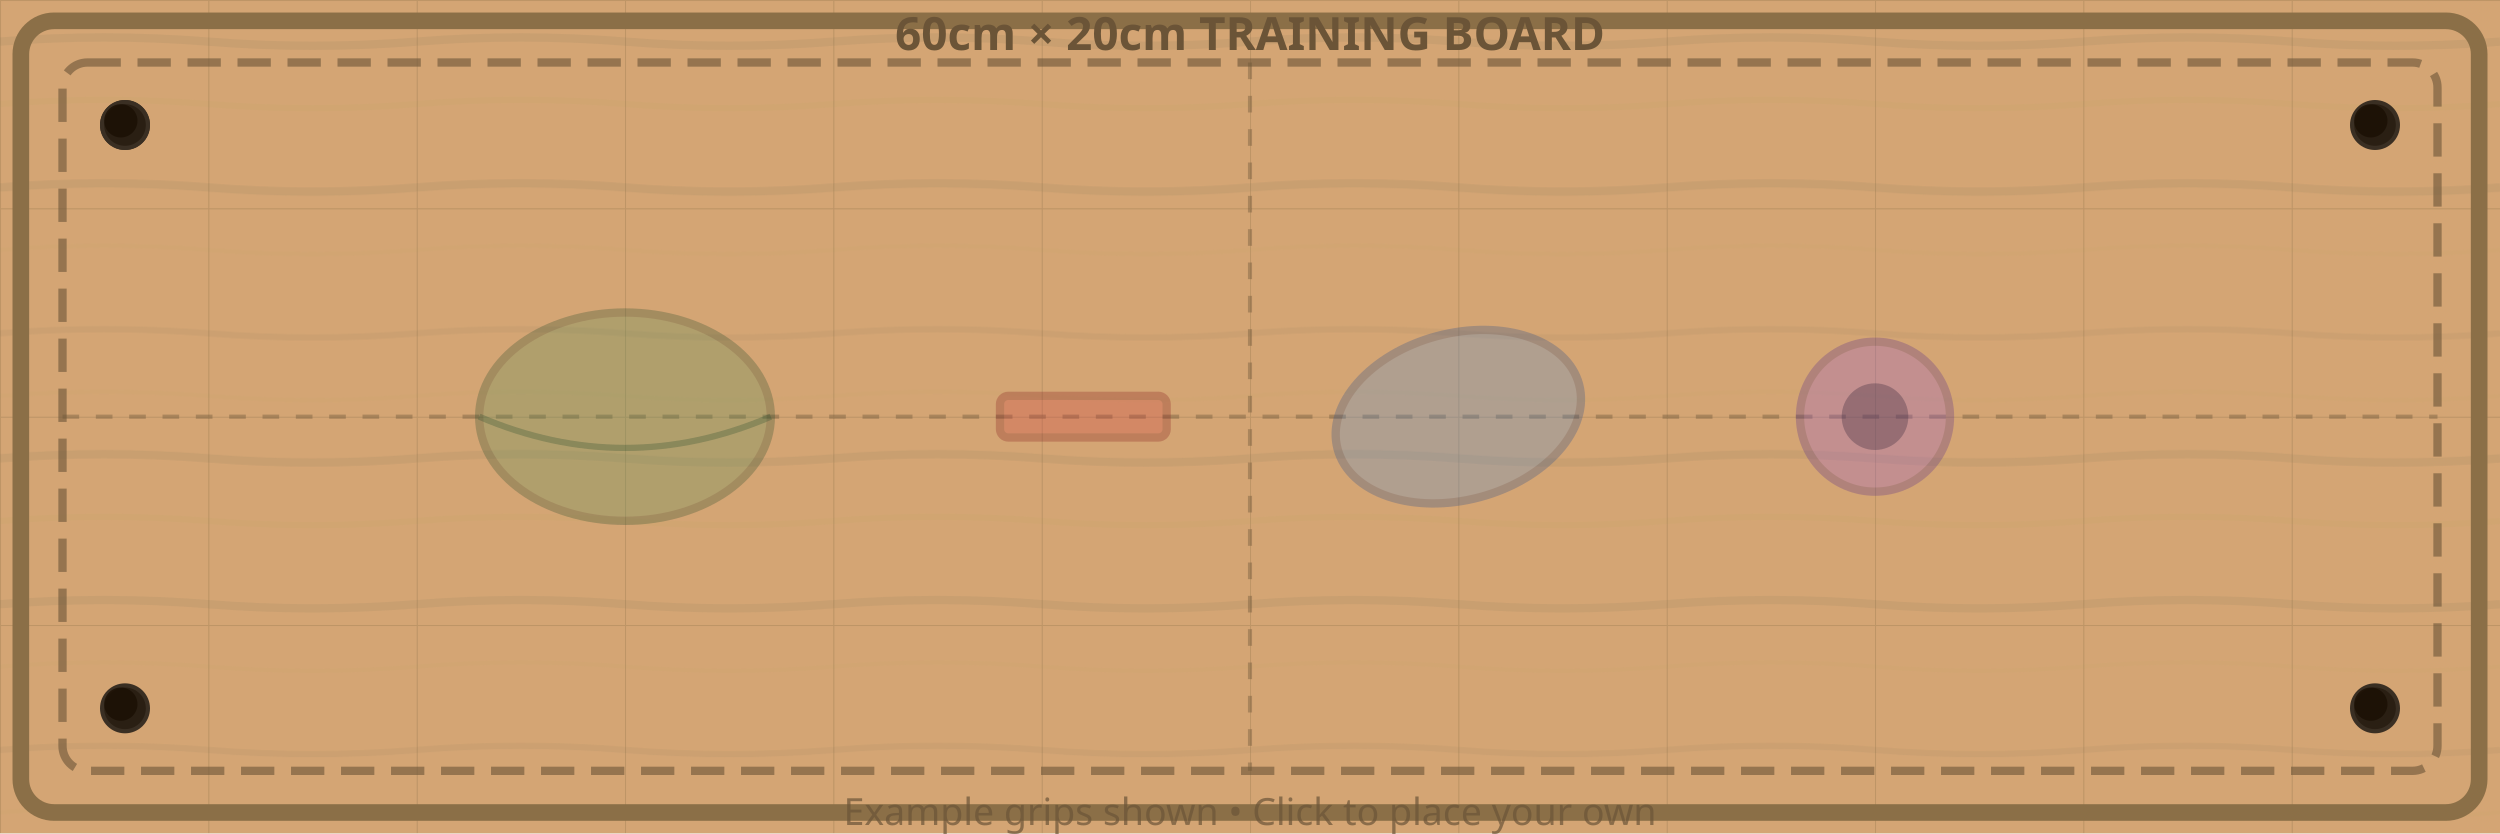
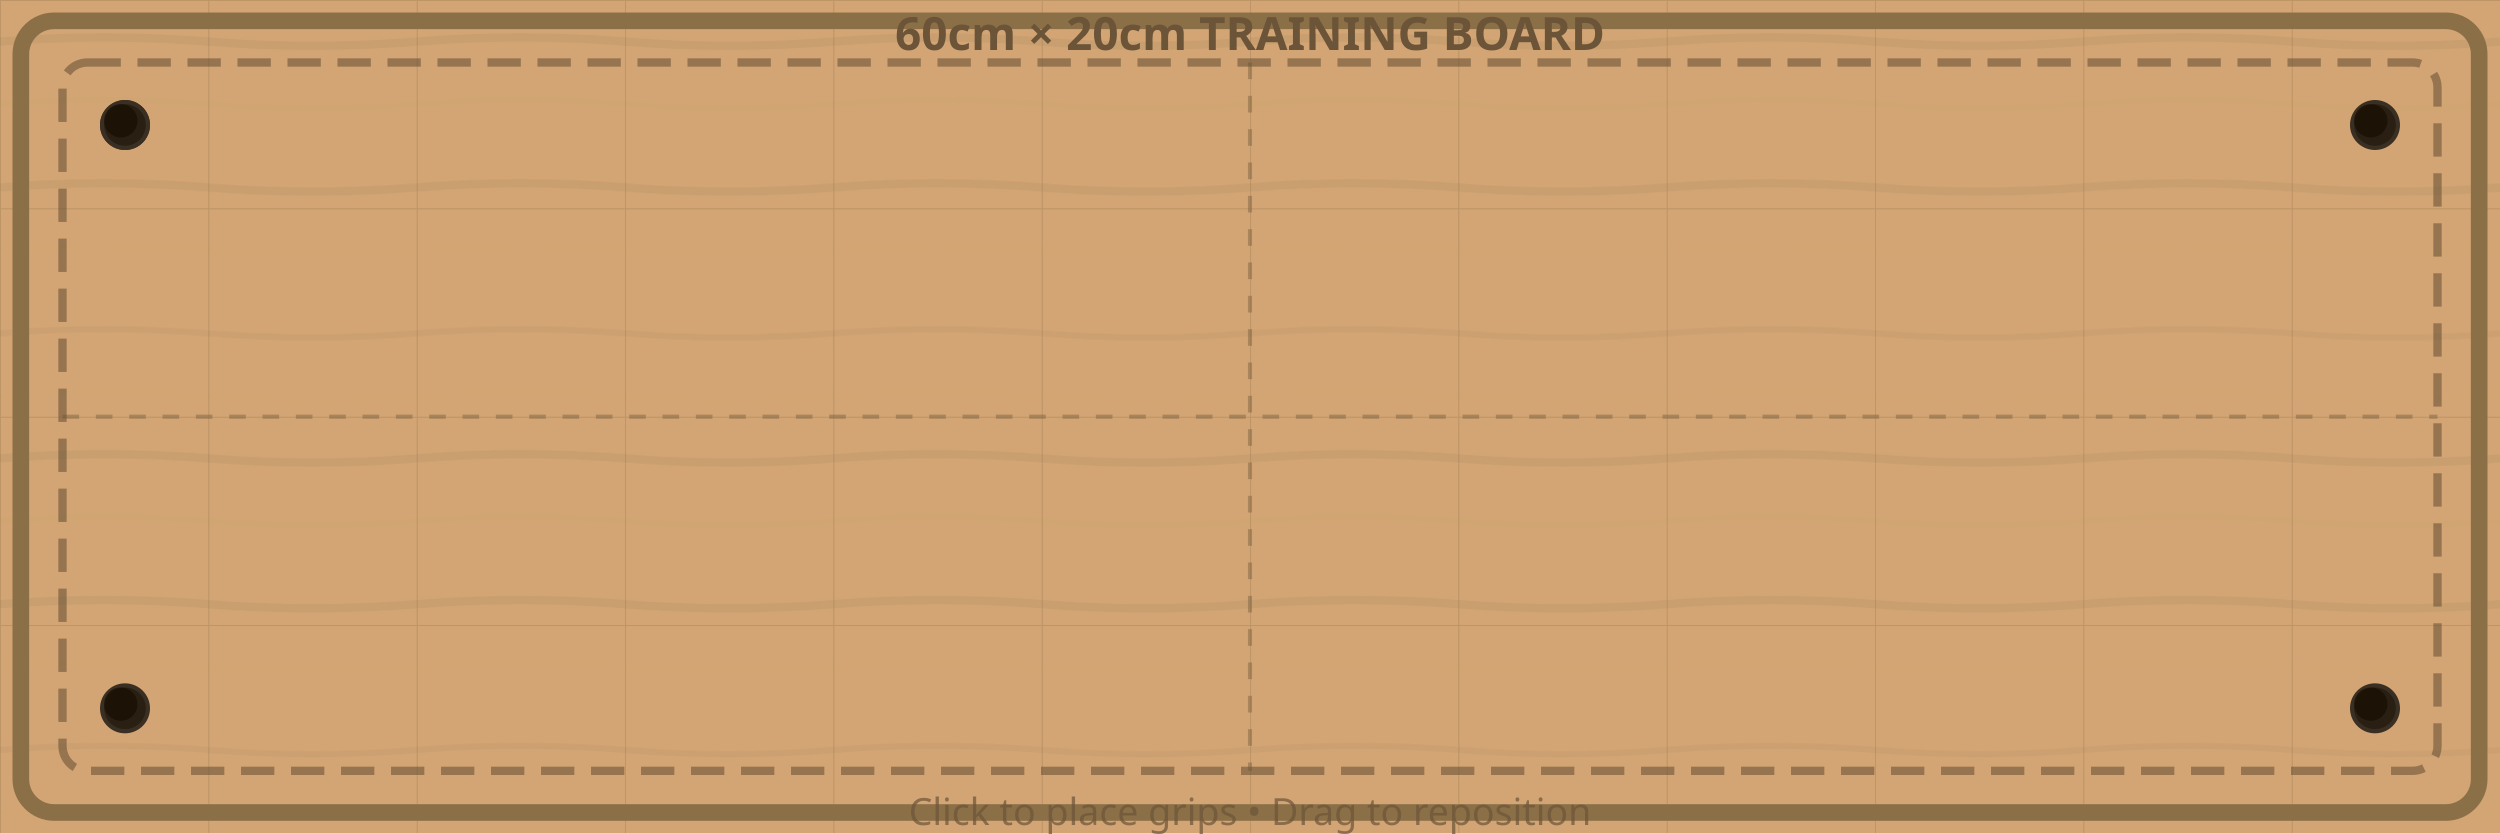
<svg xmlns="http://www.w3.org/2000/svg" width="600" height="200">
  <defs>
    <pattern id="woodTexture" x="0" y="0" width="100" height="100" patternUnits="userSpaceOnUse">
      <rect width="100" height="100" fill="#D4A574" />
      <path d="M0,10 Q25,8 50,10 T100,10" stroke="#B8956A" stroke-width="2" fill="none" opacity="0.4" />
      <path d="M0,25 Q25,23 50,25 T100,25" stroke="#C9A66B" stroke-width="1.5" fill="none" opacity="0.3" />
      <path d="M0,45 Q25,43 50,45 T100,45" stroke="#B8956A" stroke-width="2" fill="none" opacity="0.4" />
      <path d="M0,60 Q25,58 50,60 T100,60" stroke="#C9A66B" stroke-width="1" fill="none" opacity="0.2" />
      <path d="M0,80 Q25,78 50,80 T100,80" stroke="#B8956A" stroke-width="1.5" fill="none" opacity="0.3" />
      <path d="M0,95 Q25,93 50,95 T100,95" stroke="#C9A66B" stroke-width="1" fill="none" opacity="0.2" />
    </pattern>
    <pattern id="grid" width="50" height="50" patternUnits="userSpaceOnUse">
      <path d="M 50 0 L 0 0 0 50" fill="none" stroke="#8B6F47" stroke-width="0.5" opacity="0.3" />
    </pattern>
  </defs>
  <rect width="600" height="200" fill="url(#woodTexture)" />
  <rect width="600" height="200" fill="url(#grid)" />
  <rect x="5" y="5" width="590" height="190" fill="none" stroke="#8B6F47" stroke-width="4" rx="8" />
  <rect x="15" y="15" width="570" height="170" fill="none" stroke="#6B5437" stroke-width="2" stroke-dasharray="8,4" rx="6" opacity="0.6" />
  <g id="mountingHole">
    <circle cx="30" cy="30" r="6" fill="#3A2F23" />
    <circle cx="30" cy="30" r="5" fill="#2A1F13" />
    <circle cx="29" cy="29" r="4" fill="#1A0F03" opacity="0.8" />
  </g>
  <use href="#mountingHole" />
  <use href="#mountingHole" transform="translate(540, 0)" />
  <use href="#mountingHole" transform="translate(0, 140)" />
  <use href="#mountingHole" transform="translate(540, 140)" />
  <line x1="300" y1="15" x2="300" y2="185" stroke="#6B5437" stroke-width="1" stroke-dasharray="4,4" opacity="0.4" />
  <line x1="15" y1="100" x2="585" y2="100" stroke="#6B5437" stroke-width="1" stroke-dasharray="4,4" opacity="0.4" />
-   <ellipse cx="150" cy="100" rx="35" ry="25" fill="#5A8F5A" stroke="#2F4F2F" stroke-width="2" opacity="0.3" />
-   <path d="M 115,100 Q 150,115 185,100" fill="none" stroke="#2F4F2F" stroke-width="1.5" opacity="0.3" />
-   <rect x="240" y="95" width="40" height="10" rx="2" fill="#CF4444" stroke="#8B2323" stroke-width="2" opacity="0.3" />
-   <ellipse cx="350" cy="100" rx="30" ry="20" fill="#5A8FCF" stroke="#2F4F8B" stroke-width="2" opacity="0.3" transform="rotate(-15 350 100)" />
-   <circle cx="450" cy="100" r="18" fill="#9B5ACF" stroke="#5B2F8B" stroke-width="2" opacity="0.3" />
-   <circle cx="450" cy="100" r="8" fill="#2A1F33" opacity="0.3" />
  <text x="300" y="12" fill="#6B5437" font-family="sans-serif" font-size="11" text-anchor="middle" font-weight="bold">
        60cm × 20cm TRAINING BOARD
    </text>
  <text x="300" y="198" fill="#6B5437" font-family="sans-serif" font-size="9" text-anchor="middle" opacity="0.7">
-         Example grips shown • Click to place your own
+         Click to place grips • Drag to reposition
    </text>
</svg>
